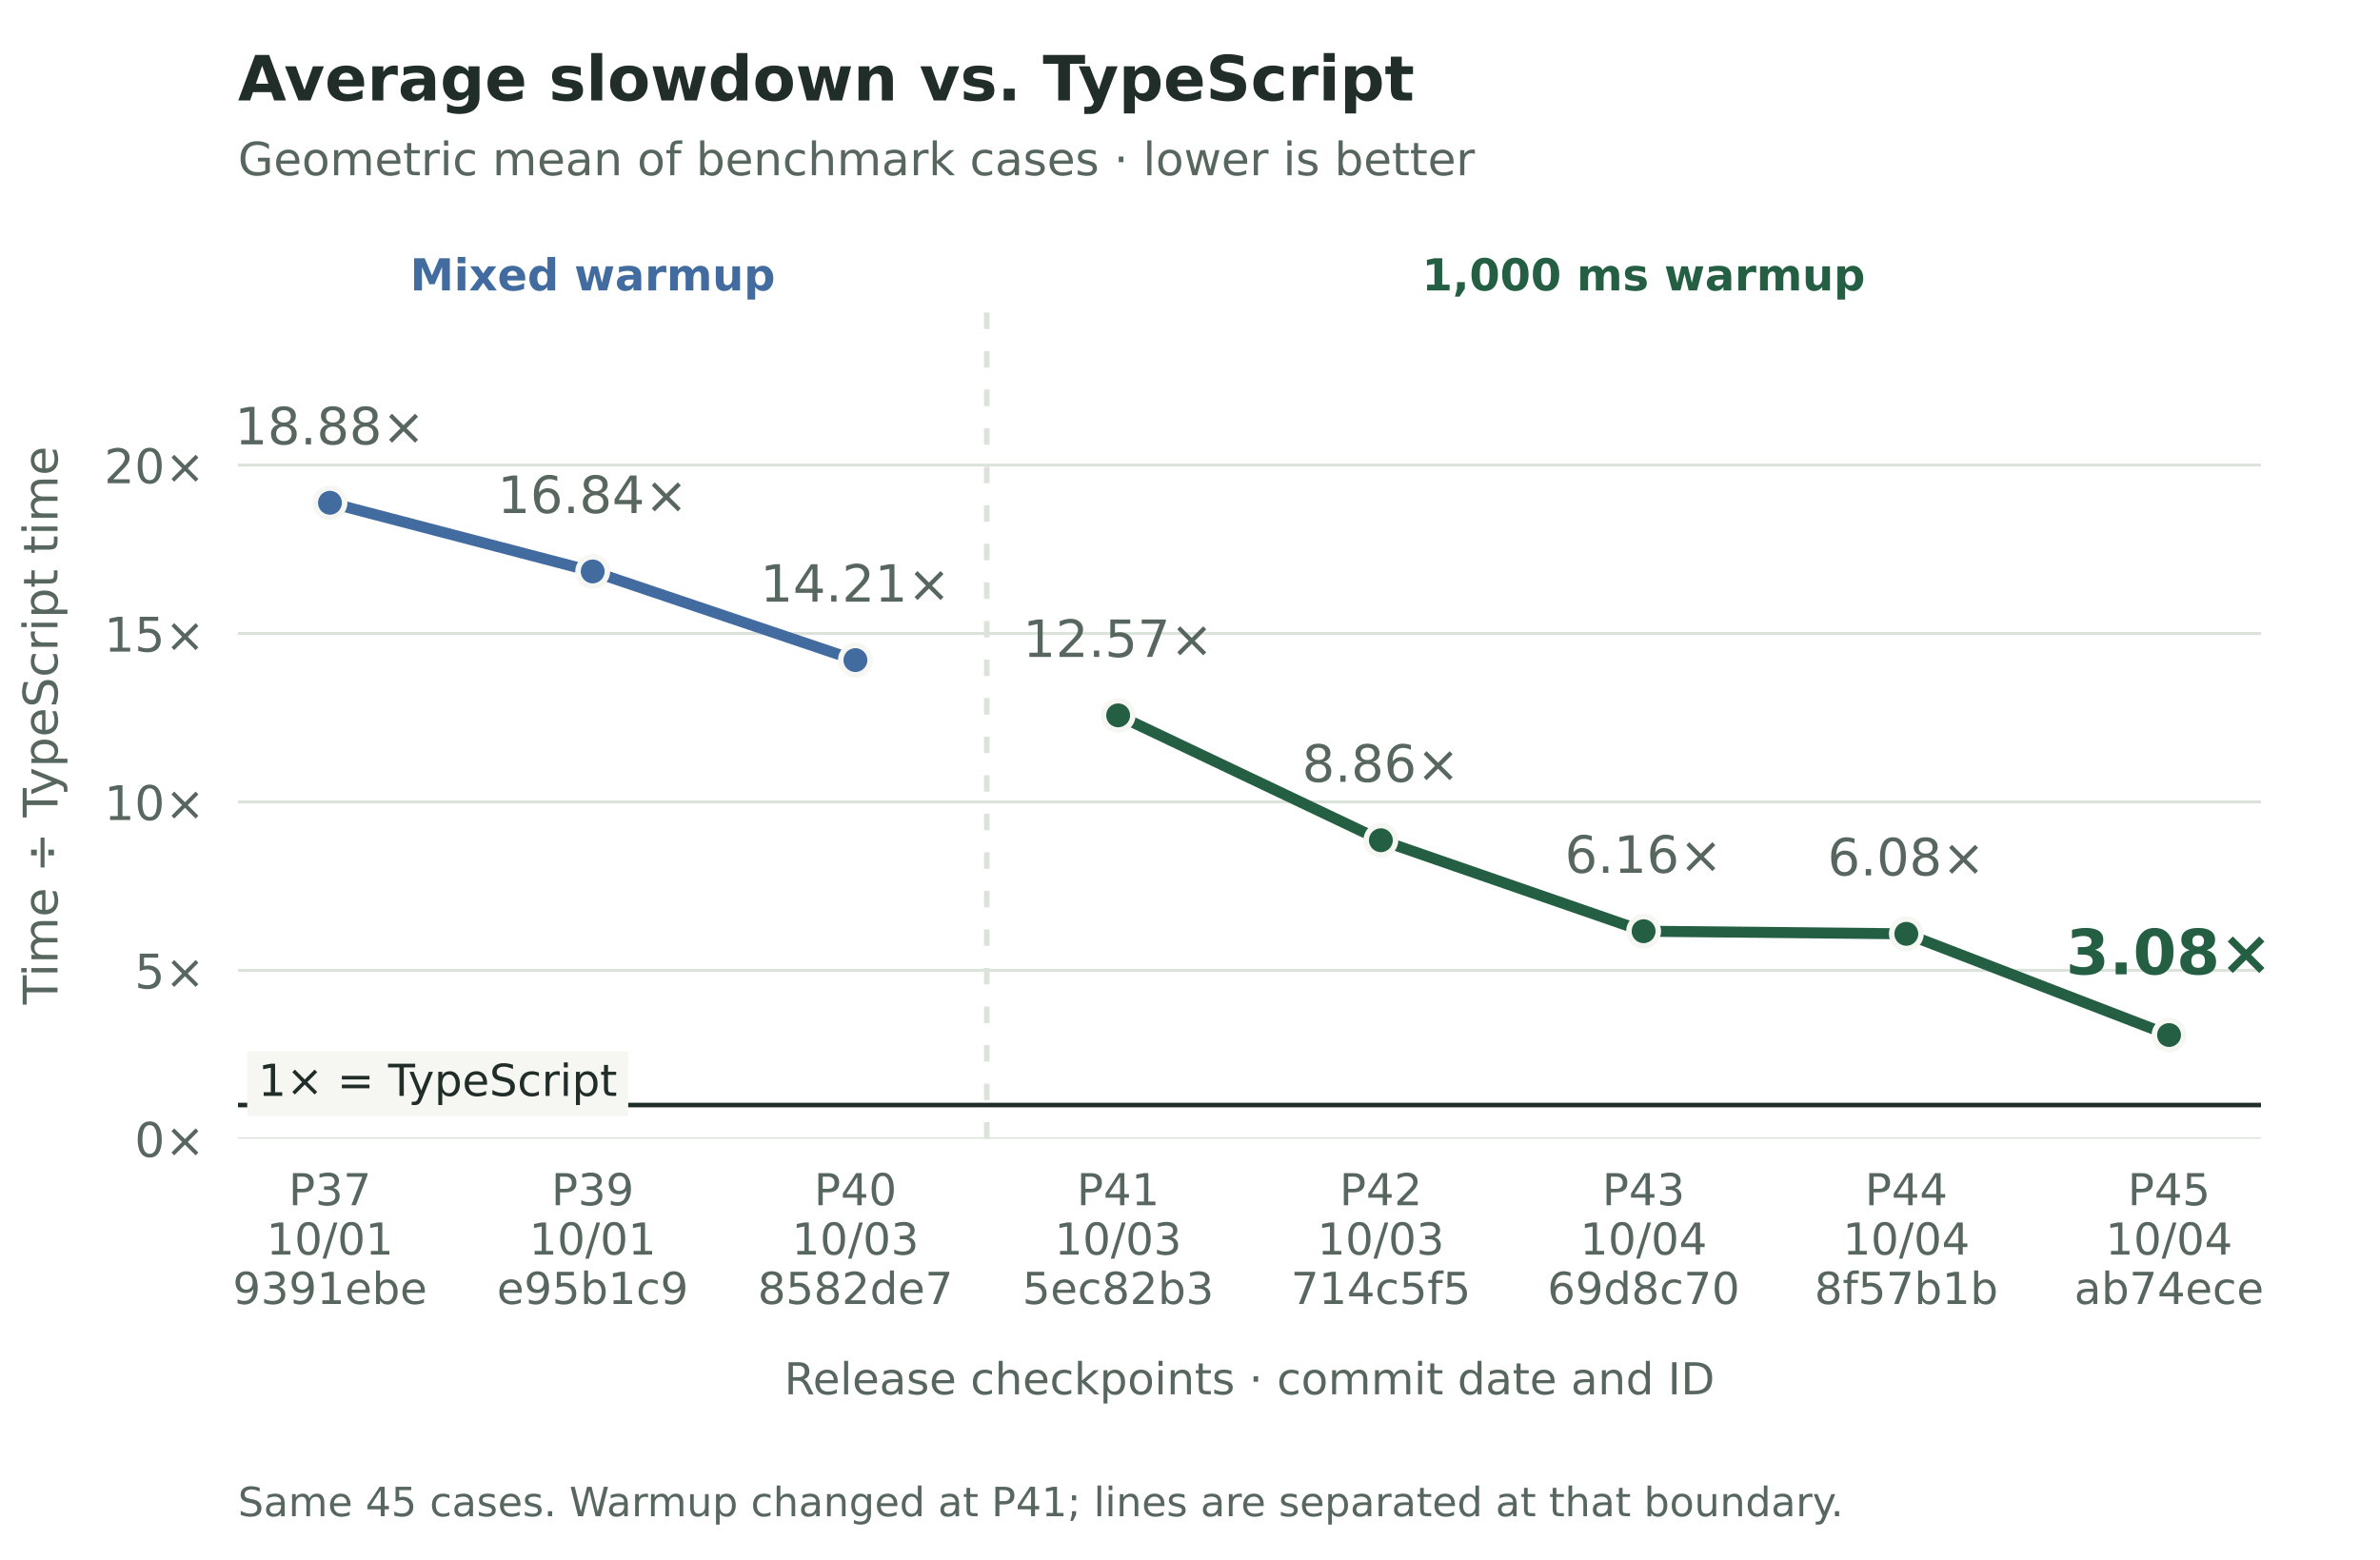
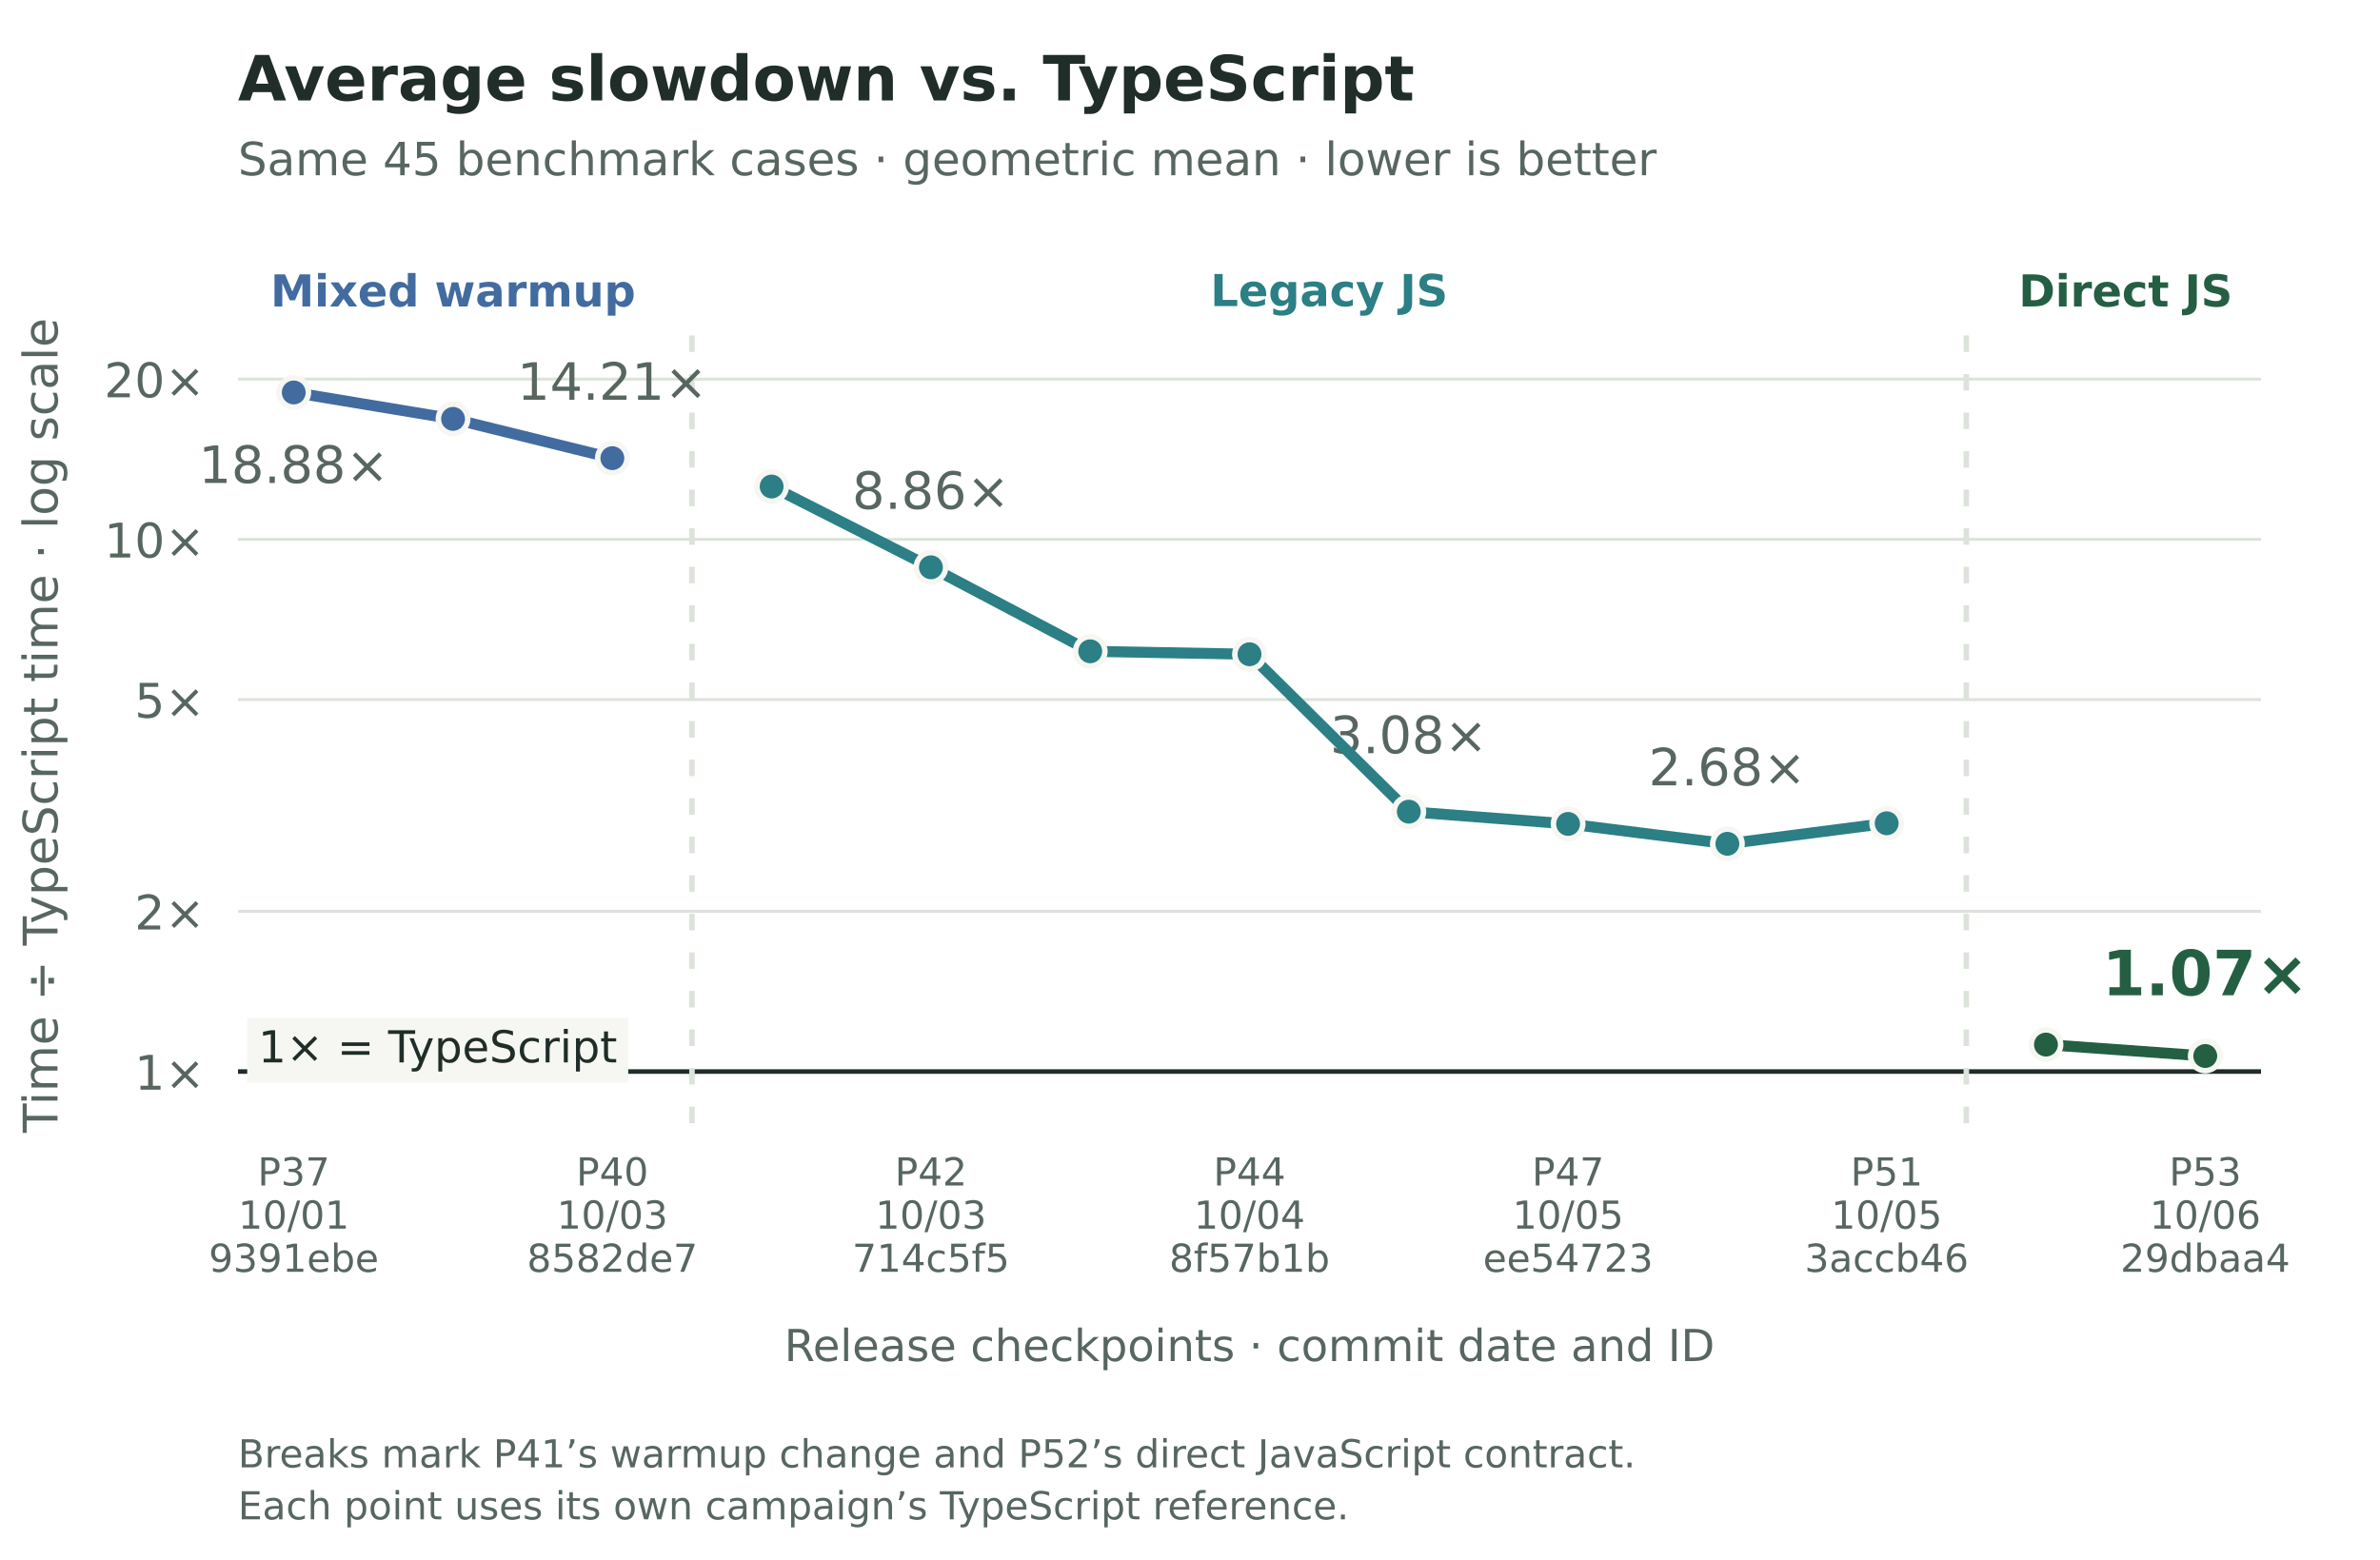
<svg xmlns="http://www.w3.org/2000/svg" xmlns:xlink="http://www.w3.org/1999/xlink" width="648pt" height="424.8pt" viewBox="0 0 648 424.8" version="1.1">
  <defs>
    <style type="text/css">*{stroke-linejoin: round; stroke-linecap: butt}</style>
  </defs>
  <g id="figure_1">
    <g id="patch_1">
      <path d="M 0 424.8  L 648 424.8  L 648 0  L 0 0  L 0 424.8  z " style="fill: none" />
    </g>
    <g id="axes_1">
      <g id="patch_2">
-         <path d="M 64.8 310.104  L 615.6 310.104  L 615.6 84.96  L 64.8 84.96  L 64.8 310.104  z " style="fill: none" />
+         <path d="M 64.8 305.856  L 615.6 305.856  L 615.6 89.208  L 64.8 89.208  L 64.8 305.856  z " style="fill: none" />
      </g>
      <g id="matplotlib.axis_1">
        <g id="xtick_1">
          <g id="line2d_1" />
          <g id="text_1">
-             <text style="fill: #586660; font: 12px 'DejaVu Sans'" transform="translate(78.58355 328.2221)">P37</text>
-             <text style="fill: #586660; font: 12px 'DejaVu Sans'" transform="translate(72.54511 341.6595)">10/01</text>
-             <text style="fill: #586660; font: 12px 'DejaVu Sans'" transform="translate(63.37355 355.0969)">9391ebe</text>
+             <text style="fill: #586660; font: 10.5px 'DejaVu Sans'" transform="translate(70.13332 322.8344)">P37</text>
+             <text style="fill: #586660; font: 10.5px 'DejaVu Sans'" transform="translate(64.84968 334.5921)">10/01</text>
+             <text style="fill: #586660; font: 10.5px 'DejaVu Sans'" transform="translate(56.82457 346.3498)">9391ebe</text>
          </g>
        </g>
        <g id="xtick_2">
          <g id="line2d_2" />
          <g id="text_2">
-             <text style="fill: #586660; font: 12px 'DejaVu Sans'" transform="translate(150.116 328.2221)">P39</text>
-             <text style="fill: #586660; font: 12px 'DejaVu Sans'" transform="translate(144.0776 341.6595)">10/01</text>
-             <text style="fill: #586660; font: 12px 'DejaVu Sans'" transform="translate(135.2988 355.0969)">e95b1c9</text>
+             <text style="fill: #586660; font: 10.5px 'DejaVu Sans'" transform="translate(156.8735 322.8344)">P40</text>
+             <text style="fill: #586660; font: 10.5px 'DejaVu Sans'" transform="translate(151.5898 334.5921)">10/03</text>
+             <text style="fill: #586660; font: 10.5px 'DejaVu Sans'" transform="translate(143.4548 346.3498)">8582de7</text>
          </g>
        </g>
        <g id="xtick_3">
          <g id="line2d_3" />
          <g id="text_3">
-             <text style="fill: #586660; font: 12px 'DejaVu Sans'" transform="translate(221.6485 328.2221)">P40</text>
-             <text style="fill: #586660; font: 12px 'DejaVu Sans'" transform="translate(215.61 341.6595)">10/03</text>
-             <text style="fill: #586660; font: 12px 'DejaVu Sans'" transform="translate(206.3129 355.0969)">8582de7</text>
+             <text style="fill: #586660; font: 10.5px 'DejaVu Sans'" transform="translate(243.6136 322.8344)">P42</text>
+             <text style="fill: #586660; font: 10.5px 'DejaVu Sans'" transform="translate(238.33 334.5921)">10/03</text>
+             <text style="fill: #586660; font: 10.5px 'DejaVu Sans'" transform="translate(232.0234 346.3498)">714c5f5</text>
          </g>
        </g>
        <g id="xtick_4">
          <g id="line2d_4" />
          <g id="text_4">
-             <text style="fill: #586660; font: 12px 'DejaVu Sans'" transform="translate(293.181 328.2221)">P41</text>
-             <text style="fill: #586660; font: 12px 'DejaVu Sans'" transform="translate(287.1425 341.6595)">10/03</text>
-             <text style="fill: #586660; font: 12px 'DejaVu Sans'" transform="translate(278.3638 355.0969)">5ec82b3</text>
+             <text style="fill: #586660; font: 10.5px 'DejaVu Sans'" transform="translate(330.3538 322.8344)">P44</text>
+             <text style="fill: #586660; font: 10.5px 'DejaVu Sans'" transform="translate(325.0702 334.5921)">10/04</text>
+             <text style="fill: #586660; font: 10.5px 'DejaVu Sans'" transform="translate(318.3247 346.3498)">8f57b1b</text>
          </g>
        </g>
        <g id="xtick_5">
          <g id="line2d_5" />
          <g id="text_5">
-             <text style="fill: #586660; font: 12px 'DejaVu Sans'" transform="translate(364.7134 328.2221)">P42</text>
-             <text style="fill: #586660; font: 12px 'DejaVu Sans'" transform="translate(358.675 341.6595)">10/03</text>
-             <text style="fill: #586660; font: 12px 'DejaVu Sans'" transform="translate(351.4675 355.0969)">714c5f5</text>
+             <text style="fill: #586660; font: 10.5px 'DejaVu Sans'" transform="translate(417.0939 322.8344)">P47</text>
+             <text style="fill: #586660; font: 10.5px 'DejaVu Sans'" transform="translate(411.8103 334.5921)">10/05</text>
+             <text style="fill: #586660; font: 10.5px 'DejaVu Sans'" transform="translate(403.7778 346.3498)">ee54723</text>
          </g>
        </g>
        <g id="xtick_6">
          <g id="line2d_6" />
          <g id="text_6">
-             <text style="fill: #586660; font: 12px 'DejaVu Sans'" transform="translate(436.2459 328.2221)">P43</text>
-             <text style="fill: #586660; font: 12px 'DejaVu Sans'" transform="translate(430.2075 341.6595)">10/04</text>
-             <text style="fill: #586660; font: 12px 'DejaVu Sans'" transform="translate(421.3031 355.0969)">69d8c70</text>
+             <text style="fill: #586660; font: 10.5px 'DejaVu Sans'" transform="translate(503.8341 322.8344)">P51</text>
+             <text style="fill: #586660; font: 10.5px 'DejaVu Sans'" transform="translate(498.5505 334.5921)">10/05</text>
+             <text style="fill: #586660; font: 10.5px 'DejaVu Sans'" transform="translate(491.3358 346.3498)">3accb46</text>
          </g>
        </g>
        <g id="xtick_7">
          <g id="line2d_7" />
          <g id="text_7">
-             <text style="fill: #586660; font: 12px 'DejaVu Sans'" transform="translate(507.7784 328.2221)">P44</text>
-             <text style="fill: #586660; font: 12px 'DejaVu Sans'" transform="translate(501.7399 341.6595)">10/04</text>
-             <text style="fill: #586660; font: 12px 'DejaVu Sans'" transform="translate(494.0309 355.0969)">8f57b1b</text>
-           </g>
-         </g>
-         <g id="xtick_8">
-           <g id="line2d_8" />
-           <g id="text_8">
-             <text style="fill: #586660; font: 12px 'DejaVu Sans'" transform="translate(579.3108 328.2221)">P45</text>
-             <text style="fill: #586660; font: 12px 'DejaVu Sans'" transform="translate(573.2724 341.6595)">10/04</text>
-             <text style="fill: #586660; font: 12px 'DejaVu Sans'" transform="translate(564.7599 355.0969)">ab74ece</text>
-           </g>
-         </g>
-         <g id="text_9">
-           <text style="fill: #586660; font: 12px 'DejaVu Sans'; text-anchor: middle" x="340.2" y="379.711" transform="rotate(-0 340.2 379.7106)">Release checkpoints · commit date and ID</text>
+             <text style="fill: #586660; font: 10.5px 'DejaVu Sans'" transform="translate(590.5743 322.8344)">P53</text>
+             <text style="fill: #586660; font: 10.5px 'DejaVu Sans'" transform="translate(585.2906 334.5921)">10/06</text>
+             <text style="fill: #586660; font: 10.5px 'DejaVu Sans'" transform="translate(577.2991 346.3498)">29dbaa4</text>
+           </g>
+         </g>
+         <g id="text_8">
+           <text style="fill: #586660; font: 12px 'DejaVu Sans'; text-anchor: middle" x="340.2" y="370.652" transform="rotate(-0 340.2 370.6516)">Release checkpoints · commit date and ID</text>
        </g>
      </g>
      <g id="matplotlib.axis_2">
        <g id="ytick_1">
-           <g id="line2d_9">
-             <path d="M 64.8 310.104  L 615.6 310.104  " clip-path="url(#p4e5dda3fc0)" style="fill: none; stroke: #dce3da; stroke-width: 0.8; stroke-linecap: square" />
-           </g>
-           <g id="line2d_10" />
+           <g id="line2d_8">
+             <path d="M 64.8 291.811  L 615.6 291.811  " clip-path="url(#p68360a5b98)" style="fill: none; stroke: #dce3da; stroke-width: 0.8; stroke-linecap: square" />
+           </g>
+           <g id="line2d_9" />
+           <g id="text_9">
+             <text style="fill: #586660; font: 13px 'DejaVu Sans'; text-anchor: end" x="55.8" y="296.75" transform="rotate(-0 55.8 296.7499)">1×</text>
+           </g>
+         </g>
+         <g id="ytick_2">
+           <g id="line2d_10">
+             <path d="M 64.8 248.183  L 615.6 248.183  " clip-path="url(#p68360a5b98)" style="fill: none; stroke: #dce3da; stroke-width: 0.8; stroke-linecap: square" />
+           </g>
+           <g id="line2d_11" />
          <g id="text_10">
-             <text style="fill: #586660; font: 13px 'DejaVu Sans'; text-anchor: end" x="55.8" y="315.043" transform="rotate(-0 55.8 315.043)">0×</text>
-           </g>
-         </g>
-         <g id="ytick_2">
-           <g id="line2d_11">
-             <path d="M 64.8 264.241  L 615.6 264.241  " clip-path="url(#p4e5dda3fc0)" style="fill: none; stroke: #dce3da; stroke-width: 0.8; stroke-linecap: square" />
-           </g>
-           <g id="line2d_12" />
+             <text style="fill: #586660; font: 13px 'DejaVu Sans'; text-anchor: end" x="55.8" y="253.122" transform="rotate(-0 55.8 253.1217)">2×</text>
+           </g>
+         </g>
+         <g id="ytick_3">
+           <g id="line2d_12">
+             <path d="M 64.8 190.509  L 615.6 190.509  " clip-path="url(#p68360a5b98)" style="fill: none; stroke: #dce3da; stroke-width: 0.8; stroke-linecap: square" />
+           </g>
+           <g id="line2d_13" />
          <g id="text_11">
-             <text style="fill: #586660; font: 13px 'DejaVu Sans'; text-anchor: end" x="55.8" y="269.18" transform="rotate(-0 55.8 269.1797)">5×</text>
-           </g>
-         </g>
-         <g id="ytick_3">
-           <g id="line2d_13">
-             <path d="M 64.8 218.377  L 615.6 218.377  " clip-path="url(#p4e5dda3fc0)" style="fill: none; stroke: #dce3da; stroke-width: 0.8; stroke-linecap: square" />
-           </g>
-           <g id="line2d_14" />
+             <text style="fill: #586660; font: 13px 'DejaVu Sans'; text-anchor: end" x="55.8" y="195.448" transform="rotate(-0 55.8 195.4484)">5×</text>
+           </g>
+         </g>
+         <g id="ytick_4">
+           <g id="line2d_14">
+             <path d="M 64.8 146.881  L 615.6 146.881  " clip-path="url(#p68360a5b98)" style="fill: none; stroke: #dce3da; stroke-width: 0.8; stroke-linecap: square" />
+           </g>
+           <g id="line2d_15" />
          <g id="text_12">
-             <text style="fill: #586660; font: 13px 'DejaVu Sans'; text-anchor: end" x="55.8" y="223.316" transform="rotate(-0 55.8 223.3165)">10×</text>
-           </g>
-         </g>
-         <g id="ytick_4">
-           <g id="line2d_15">
-             <path d="M 64.8 172.514  L 615.6 172.514  " clip-path="url(#p4e5dda3fc0)" style="fill: none; stroke: #dce3da; stroke-width: 0.8; stroke-linecap: square" />
-           </g>
-           <g id="line2d_16" />
+             <text style="fill: #586660; font: 13px 'DejaVu Sans'; text-anchor: end" x="55.8" y="151.82" transform="rotate(-0 55.8 151.8203)">10×</text>
+           </g>
+         </g>
+         <g id="ytick_5">
+           <g id="line2d_16">
+             <path d="M 64.8 103.253  L 615.6 103.253  " clip-path="url(#p68360a5b98)" style="fill: none; stroke: #dce3da; stroke-width: 0.8; stroke-linecap: square" />
+           </g>
+           <g id="line2d_17" />
          <g id="text_13">
-             <text style="fill: #586660; font: 13px 'DejaVu Sans'; text-anchor: end" x="55.8" y="177.453" transform="rotate(-0 55.8 177.4532)">15×</text>
-           </g>
-         </g>
-         <g id="ytick_5">
-           <g id="line2d_17">
-             <path d="M 64.8 126.651  L 615.6 126.651  " clip-path="url(#p4e5dda3fc0)" style="fill: none; stroke: #dce3da; stroke-width: 0.8; stroke-linecap: square" />
-           </g>
-           <g id="line2d_18" />
-           <g id="text_14">
-             <text style="fill: #586660; font: 13px 'DejaVu Sans'; text-anchor: end" x="55.8" y="131.59" transform="rotate(-0 55.8 131.59)">20×</text>
-           </g>
-         </g>
-         <g id="text_15">
-           <text style="fill: #586660; font: 13px 'DejaVu Sans'; text-anchor: middle" x="15.66" y="197.532" transform="rotate(-90 15.66031 197.532)">Time ÷ TypeScript time</text>
-         </g>
+             <text style="fill: #586660; font: 13px 'DejaVu Sans'; text-anchor: end" x="55.8" y="108.192" transform="rotate(-0 55.8 108.1921)">20×</text>
+           </g>
+         </g>
+         <g id="text_14">
+           <text style="fill: #586660; font: 13px 'DejaVu Sans'; text-anchor: middle" x="15.66" y="197.532" transform="rotate(-90 15.66031 197.532)">Time ÷ TypeScript time · log scale</text>
+         </g>
+       </g>
+       <g id="line2d_18">
+         <path d="M 64.8 291.811  L 615.6 291.811  " clip-path="url(#p68360a5b98)" style="fill: none; stroke: #202d29; stroke-width: 1.25; stroke-linecap: square" />
      </g>
      <g id="line2d_19">
-         <path d="M 64.8 300.931  L 615.6 300.931  " clip-path="url(#p4e5dda3fc0)" style="fill: none; stroke: #202d29; stroke-width: 1.25; stroke-linecap: square" />
+         <path d="M 188.405 305.856  L 188.405 89.208  " clip-path="url(#p68360a5b98)" style="fill: none; stroke-dasharray: 4.5,6; stroke-dashoffset: 0; stroke: #dce3da; stroke-width: 1.5" />
      </g>
      <g id="line2d_20">
-         <path d="M 268.668 310.104  L 268.668 84.96  " clip-path="url(#p4e5dda3fc0)" style="fill: none; stroke-dasharray: 4.5,6; stroke-dashoffset: 0; stroke: #dce3da; stroke-width: 1.5" />
+         <path d="M 535.365 305.856  L 535.365 89.208  " clip-path="url(#p68360a5b98)" style="fill: none; stroke-dasharray: 4.5,6; stroke-dashoffset: 0; stroke: #dce3da; stroke-width: 1.5" />
+       </g>
+       <g id="text_15">
+         <g id="patch_3">
+           <path d="M 67.308 294.811  L 171.046 294.811  L 171.046 277.197  L 67.308 277.197  z " style="fill: #f6f7f2" />
+         </g>
+         <text style="fill: #202d29; font: 12px 'DejaVu Sans'; text-anchor: start" x="70.308" y="289.315" transform="rotate(-0 70.308 289.3152)">1× = TypeScript</text>
      </g>
      <g id="text_16">
-         <g id="patch_3">
-           <path d="M 67.308 303.931  L 171.046 303.931  L 171.046 286.318  L 67.308 286.318  z " style="fill: #f6f7f2" />
-         </g>
-         <text style="fill: #202d29; font: 12px 'DejaVu Sans'; text-anchor: start" x="70.308" y="298.436" transform="rotate(-0 70.308 298.4357)">1× = TypeScript</text>
+         <text style="fill: #426ba0; font: 700 12px 'DejaVu Sans'; text-anchor: middle" x="123.35" y="83.463" transform="rotate(-0 123.3496 83.46265)">Mixed warmup</text>
      </g>
      <g id="text_17">
-         <text style="fill: #426ba0; font: 700 12px 'DejaVu Sans'; text-anchor: middle" x="161.369" y="79.087" transform="rotate(-0 161.3688 79.08722)">Mixed warmup</text>
+         <text style="fill: #2b7f85; font: 700 12px 'DejaVu Sans'; text-anchor: middle" x="361.885" y="83.369" transform="rotate(-0 361.885 83.3689)">Legacy JS</text>
      </g>
      <g id="text_18">
-         <text style="fill: #245f43; font: 700 12px 'DejaVu Sans'; text-anchor: middle" x="447.499" y="79.087" transform="rotate(-0 447.4987 79.08722)">1,000 ms warmup</text>
+         <text style="fill: #245f43; font: 700 12px 'DejaVu Sans'; text-anchor: middle" x="578.735" y="83.463" transform="rotate(-0 578.7354 83.46265)">Direct JS</text>
      </g>
      <g id="text_19">
-         <text style="fill: #586660; font: 14px 'DejaVu Sans'; text-anchor: middle" x="89.836" y="121.005" transform="rotate(-0 89.83636 121.0047)">18.88×</text>
+         <text style="fill: #586660; font: 14px 'DejaVu Sans'; text-anchor: middle" x="79.98" y="131.515" transform="rotate(-0 79.97953 131.5153)">18.88×</text>
      </g>
      <g id="text_20">
-         <text style="fill: #586660; font: 14px 'DejaVu Sans'; text-anchor: middle" x="161.369" y="139.707" transform="rotate(-0 161.3688 139.7069)">16.84×</text>
+         <text style="fill: #586660; font: 14px 'DejaVu Sans'; text-anchor: middle" x="166.72" y="108.854" transform="rotate(-0 166.7197 108.8542)">14.21×</text>
      </g>
      <g id="text_21">
-         <text style="fill: #586660; font: 14px 'DejaVu Sans'; text-anchor: middle" x="232.901" y="163.849" transform="rotate(-0 232.9013 163.8487)">14.21×</text>
+         <text style="fill: #586660; font: 14px 'DejaVu Sans'; text-anchor: middle" x="253.46" y="138.575" transform="rotate(-0 253.4598 138.5751)">8.86×</text>
      </g>
      <g id="text_22">
-         <text style="fill: #586660; font: 14px 'DejaVu Sans'; text-anchor: middle" x="304.434" y="178.9" transform="rotate(-0 304.4338 178.8999)">12.57×</text>
+         <text style="fill: #586660; font: 14px 'DejaVu Sans'; text-anchor: middle" x="383.57" y="205.121" transform="rotate(-0 383.5701 205.1214)">3.08×</text>
      </g>
      <g id="text_23">
-         <text style="fill: #586660; font: 14px 'DejaVu Sans'; text-anchor: middle" x="375.966" y="212.906" transform="rotate(-0 375.9662 212.9059)">8.86×</text>
+         <text style="fill: #586660; font: 14px 'DejaVu Sans'; text-anchor: middle" x="470.31" y="213.875" transform="rotate(-0 470.3102 213.8749)">2.68×</text>
      </g>
      <g id="text_24">
-         <text style="fill: #586660; font: 14px 'DejaVu Sans'; text-anchor: middle" x="447.499" y="237.679" transform="rotate(-0 447.4987 237.679)">6.16×</text>
-       </g>
-       <g id="text_25">
-         <text style="fill: #586660; font: 14px 'DejaVu Sans'; text-anchor: middle" x="519.031" y="238.393" transform="rotate(-0 519.0312 238.3934)">6.08×</text>
-       </g>
-       <g id="text_26">
-         <text style="fill: #245f43; font: 700 17px 'DejaVu Sans'; text-anchor: middle" x="590.564" y="265.329" transform="rotate(-0 590.5636 265.3291)">3.08×</text>
+         <text style="fill: #245f43; font: 700 17px 'DejaVu Sans'; text-anchor: middle" x="600.42" y="271.04" transform="rotate(-0 600.4205 271.0404)">1.07×</text>
      </g>
      <g id="line2d_21">
-         <path d="M 89.836 136.916  L 161.369 155.619  L 232.901 179.76  " clip-path="url(#p4e5dda3fc0)" style="fill: none; stroke: #426ba0; stroke-width: 3; stroke-linecap: square" />
+         <path d="M 79.98 106.877  L 123.35 114.07  L 166.72 124.766  " clip-path="url(#p68360a5b98)" style="fill: none; stroke: #426ba0; stroke-width: 3; stroke-linecap: square" />
        <defs>
          <path id="md4681f09c9" d="M 0 4  C 1.061 4 2.078 3.579 2.828 2.828  C 3.579 2.078 4 1.061 4 0  C 4 -1.061 3.579 -2.078 2.828 -2.828  C 2.078 -3.579 1.061 -4 0 -4  C -1.061 -4 -2.078 -3.579 -2.828 -2.828  C -3.579 -2.078 -4 -1.061 -4 0  C -4 1.061 -3.579 2.078 -2.828 2.828  C -2.078 3.579 -1.061 4 0 4  z " style="stroke: #f6f7f2; stroke-width: 1.5" />
        </defs>
-         <g clip-path="url(#p4e5dda3fc0)">
-           <use xlink:href="#md4681f09c9" x="89.836" y="136.916" style="fill: #426ba0; stroke: #f6f7f2; stroke-width: 1.5" />
-           <use xlink:href="#md4681f09c9" x="161.369" y="155.619" style="fill: #426ba0; stroke: #f6f7f2; stroke-width: 1.5" />
-           <use xlink:href="#md4681f09c9" x="232.901" y="179.76" style="fill: #426ba0; stroke: #f6f7f2; stroke-width: 1.5" />
+         <g clip-path="url(#p68360a5b98)">
+           <use xlink:href="#md4681f09c9" x="79.98" y="106.877" style="fill: #426ba0; stroke: #f6f7f2; stroke-width: 1.5" />
+           <use xlink:href="#md4681f09c9" x="123.35" y="114.07" style="fill: #426ba0; stroke: #f6f7f2; stroke-width: 1.5" />
+           <use xlink:href="#md4681f09c9" x="166.72" y="124.766" style="fill: #426ba0; stroke: #f6f7f2; stroke-width: 1.5" />
        </g>
      </g>
      <g id="line2d_22">
-         <path d="M 304.434 194.811  L 375.966 228.818  L 447.499 253.591  L 519.031 254.305  L 590.564 281.865  " clip-path="url(#p4e5dda3fc0)" style="fill: none; stroke: #245f43; stroke-width: 3; stroke-linecap: square" />
+         <path d="M 210.09 132.489  L 253.46 154.487  L 296.83 177.366  L 340.2 178.167  L 383.57 221.033  L 426.94 224.376  L 470.31 229.786  L 513.68 224.195  " clip-path="url(#p68360a5b98)" style="fill: none; stroke: #2b7f85; stroke-width: 3; stroke-linecap: square" />
+         <defs>
+           <path id="md5c3249d31" d="M 0 4  C 1.061 4 2.078 3.579 2.828 2.828  C 3.579 2.078 4 1.061 4 0  C 4 -1.061 3.579 -2.078 2.828 -2.828  C 2.078 -3.579 1.061 -4 0 -4  C -1.061 -4 -2.078 -3.579 -2.828 -2.828  C -3.579 -2.078 -4 -1.061 -4 0  C -4 1.061 -3.579 2.078 -2.828 2.828  C -2.078 3.579 -1.061 4 0 4  z " style="stroke: #f6f7f2; stroke-width: 1.5" />
+         </defs>
+         <g clip-path="url(#p68360a5b98)">
+           <use xlink:href="#md5c3249d31" x="210.09" y="132.489" style="fill: #2b7f85; stroke: #f6f7f2; stroke-width: 1.5" />
+           <use xlink:href="#md5c3249d31" x="253.46" y="154.487" style="fill: #2b7f85; stroke: #f6f7f2; stroke-width: 1.5" />
+           <use xlink:href="#md5c3249d31" x="296.83" y="177.366" style="fill: #2b7f85; stroke: #f6f7f2; stroke-width: 1.5" />
+           <use xlink:href="#md5c3249d31" x="340.2" y="178.167" style="fill: #2b7f85; stroke: #f6f7f2; stroke-width: 1.5" />
+           <use xlink:href="#md5c3249d31" x="383.57" y="221.033" style="fill: #2b7f85; stroke: #f6f7f2; stroke-width: 1.5" />
+           <use xlink:href="#md5c3249d31" x="426.94" y="224.376" style="fill: #2b7f85; stroke: #f6f7f2; stroke-width: 1.5" />
+           <use xlink:href="#md5c3249d31" x="470.31" y="229.786" style="fill: #2b7f85; stroke: #f6f7f2; stroke-width: 1.5" />
+           <use xlink:href="#md5c3249d31" x="513.68" y="224.195" style="fill: #2b7f85; stroke: #f6f7f2; stroke-width: 1.5" />
+         </g>
+       </g>
+       <g id="line2d_23">
+         <path d="M 557.05 284.465  L 600.42 287.576  " clip-path="url(#p68360a5b98)" style="fill: none; stroke: #245f43; stroke-width: 3; stroke-linecap: square" />
        <defs>
          <path id="mc79a89a42d" d="M 0 4  C 1.061 4 2.078 3.579 2.828 2.828  C 3.579 2.078 4 1.061 4 0  C 4 -1.061 3.579 -2.078 2.828 -2.828  C 2.078 -3.579 1.061 -4 0 -4  C -1.061 -4 -2.078 -3.579 -2.828 -2.828  C -3.579 -2.078 -4 -1.061 -4 0  C -4 1.061 -3.579 2.078 -2.828 2.828  C -2.078 3.579 -1.061 4 0 4  z " style="stroke: #f6f7f2; stroke-width: 1.5" />
        </defs>
-         <g clip-path="url(#p4e5dda3fc0)">
-           <use xlink:href="#mc79a89a42d" x="304.434" y="194.811" style="fill: #245f43; stroke: #f6f7f2; stroke-width: 1.5" />
-           <use xlink:href="#mc79a89a42d" x="375.966" y="228.818" style="fill: #245f43; stroke: #f6f7f2; stroke-width: 1.5" />
-           <use xlink:href="#mc79a89a42d" x="447.499" y="253.591" style="fill: #245f43; stroke: #f6f7f2; stroke-width: 1.5" />
-           <use xlink:href="#mc79a89a42d" x="519.031" y="254.305" style="fill: #245f43; stroke: #f6f7f2; stroke-width: 1.5" />
-           <use xlink:href="#mc79a89a42d" x="590.564" y="281.865" style="fill: #245f43; stroke: #f6f7f2; stroke-width: 1.5" />
-         </g>
-       </g>
+         <g clip-path="url(#p68360a5b98)">
+           <use xlink:href="#mc79a89a42d" x="557.05" y="284.465" style="fill: #245f43; stroke: #f6f7f2; stroke-width: 1.5" />
+           <use xlink:href="#mc79a89a42d" x="600.42" y="287.576" style="fill: #245f43; stroke: #f6f7f2; stroke-width: 1.5" />
+         </g>
+       </g>
+     </g>
+     <g id="text_25">
+       <text style="fill: #202d29; font: 700 17px 'DejaVu Sans'; text-anchor: start" x="64.8" y="27.361" transform="rotate(-0 64.8 27.36054)">Average slowdown vs. TypeScript</text>
+     </g>
+     <g id="text_26">
+       <text style="fill: #586660; font: 12.5px 'DejaVu Sans'; text-anchor: start" x="64.8" y="47.73" transform="rotate(-0 64.8 47.73005)">Same 45 benchmark cases · geometric mean · lower is better</text>
    </g>
    <g id="text_27">
-       <text style="fill: #202d29; font: 700 17px 'DejaVu Sans'; text-anchor: start" x="64.8" y="27.361" transform="rotate(-0 64.8 27.36054)">Average slowdown vs. TypeScript</text>
-     </g>
-     <g id="text_28">
-       <text style="fill: #586660; font: 12.5px 'DejaVu Sans'; text-anchor: start" x="64.8" y="47.73" transform="rotate(-0 64.8 47.73005)">Geometric mean of benchmark cases · lower is better</text>
-     </g>
-     <g id="text_29">
-       <text style="fill: #586660; font: 11px 'DejaVu Sans'; text-anchor: start" x="64.8" y="412.906" transform="rotate(-0 64.8 412.9056)">Same 45 cases. Warmup changed at P41; lines are separated at that boundary.</text>
+       <text style="fill: #586660; font: 10.5px 'DejaVu Sans'" transform="translate(64.8 399.604)">Breaks mark P41’s warmup change and P52’s direct JavaScript contract.</text>
+       <text style="fill: #586660; font: 10.5px 'DejaVu Sans'" transform="translate(64.8 413.7552)">Each point uses its own campaign’s TypeScript reference.</text>
    </g>
  </g>
  <defs>
-     <clipPath id="p4e5dda3fc0">
-       <rect x="64.8" y="84.96" width="550.8" height="225.144" />
+     <clipPath id="p68360a5b98">
+       <rect x="64.8" y="89.208" width="550.8" height="216.648" />
    </clipPath>
  </defs>
</svg>
